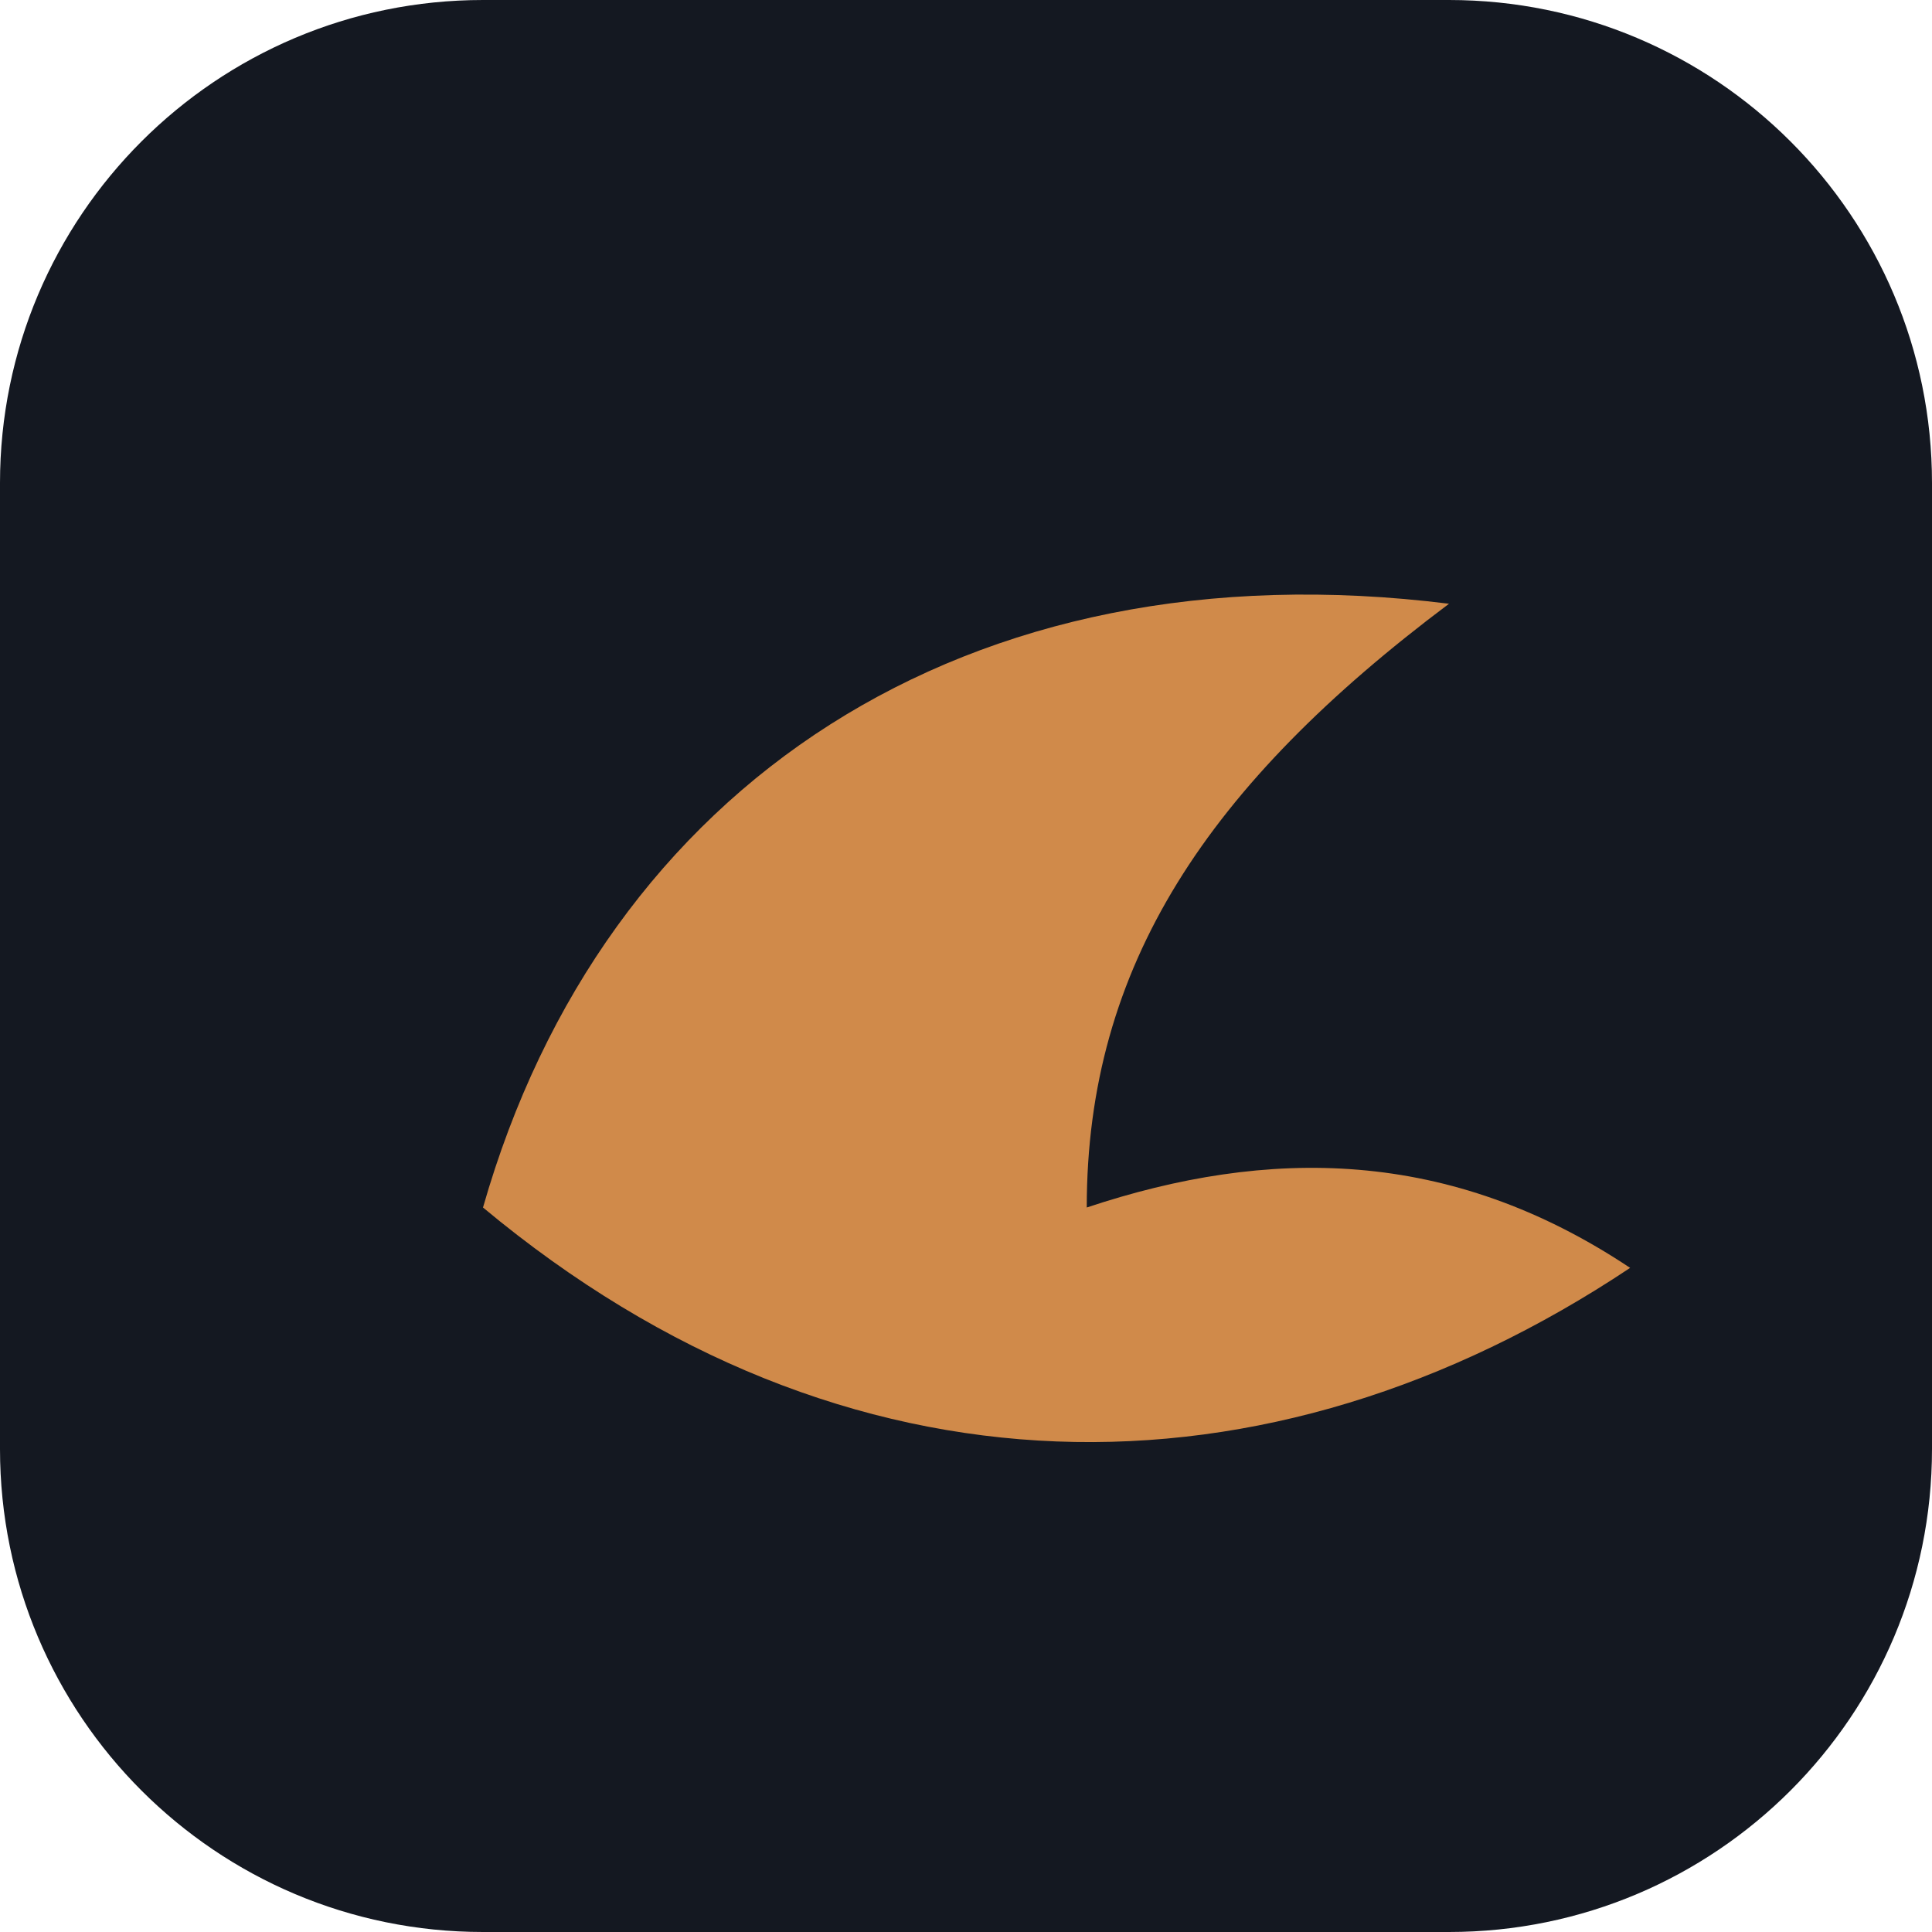
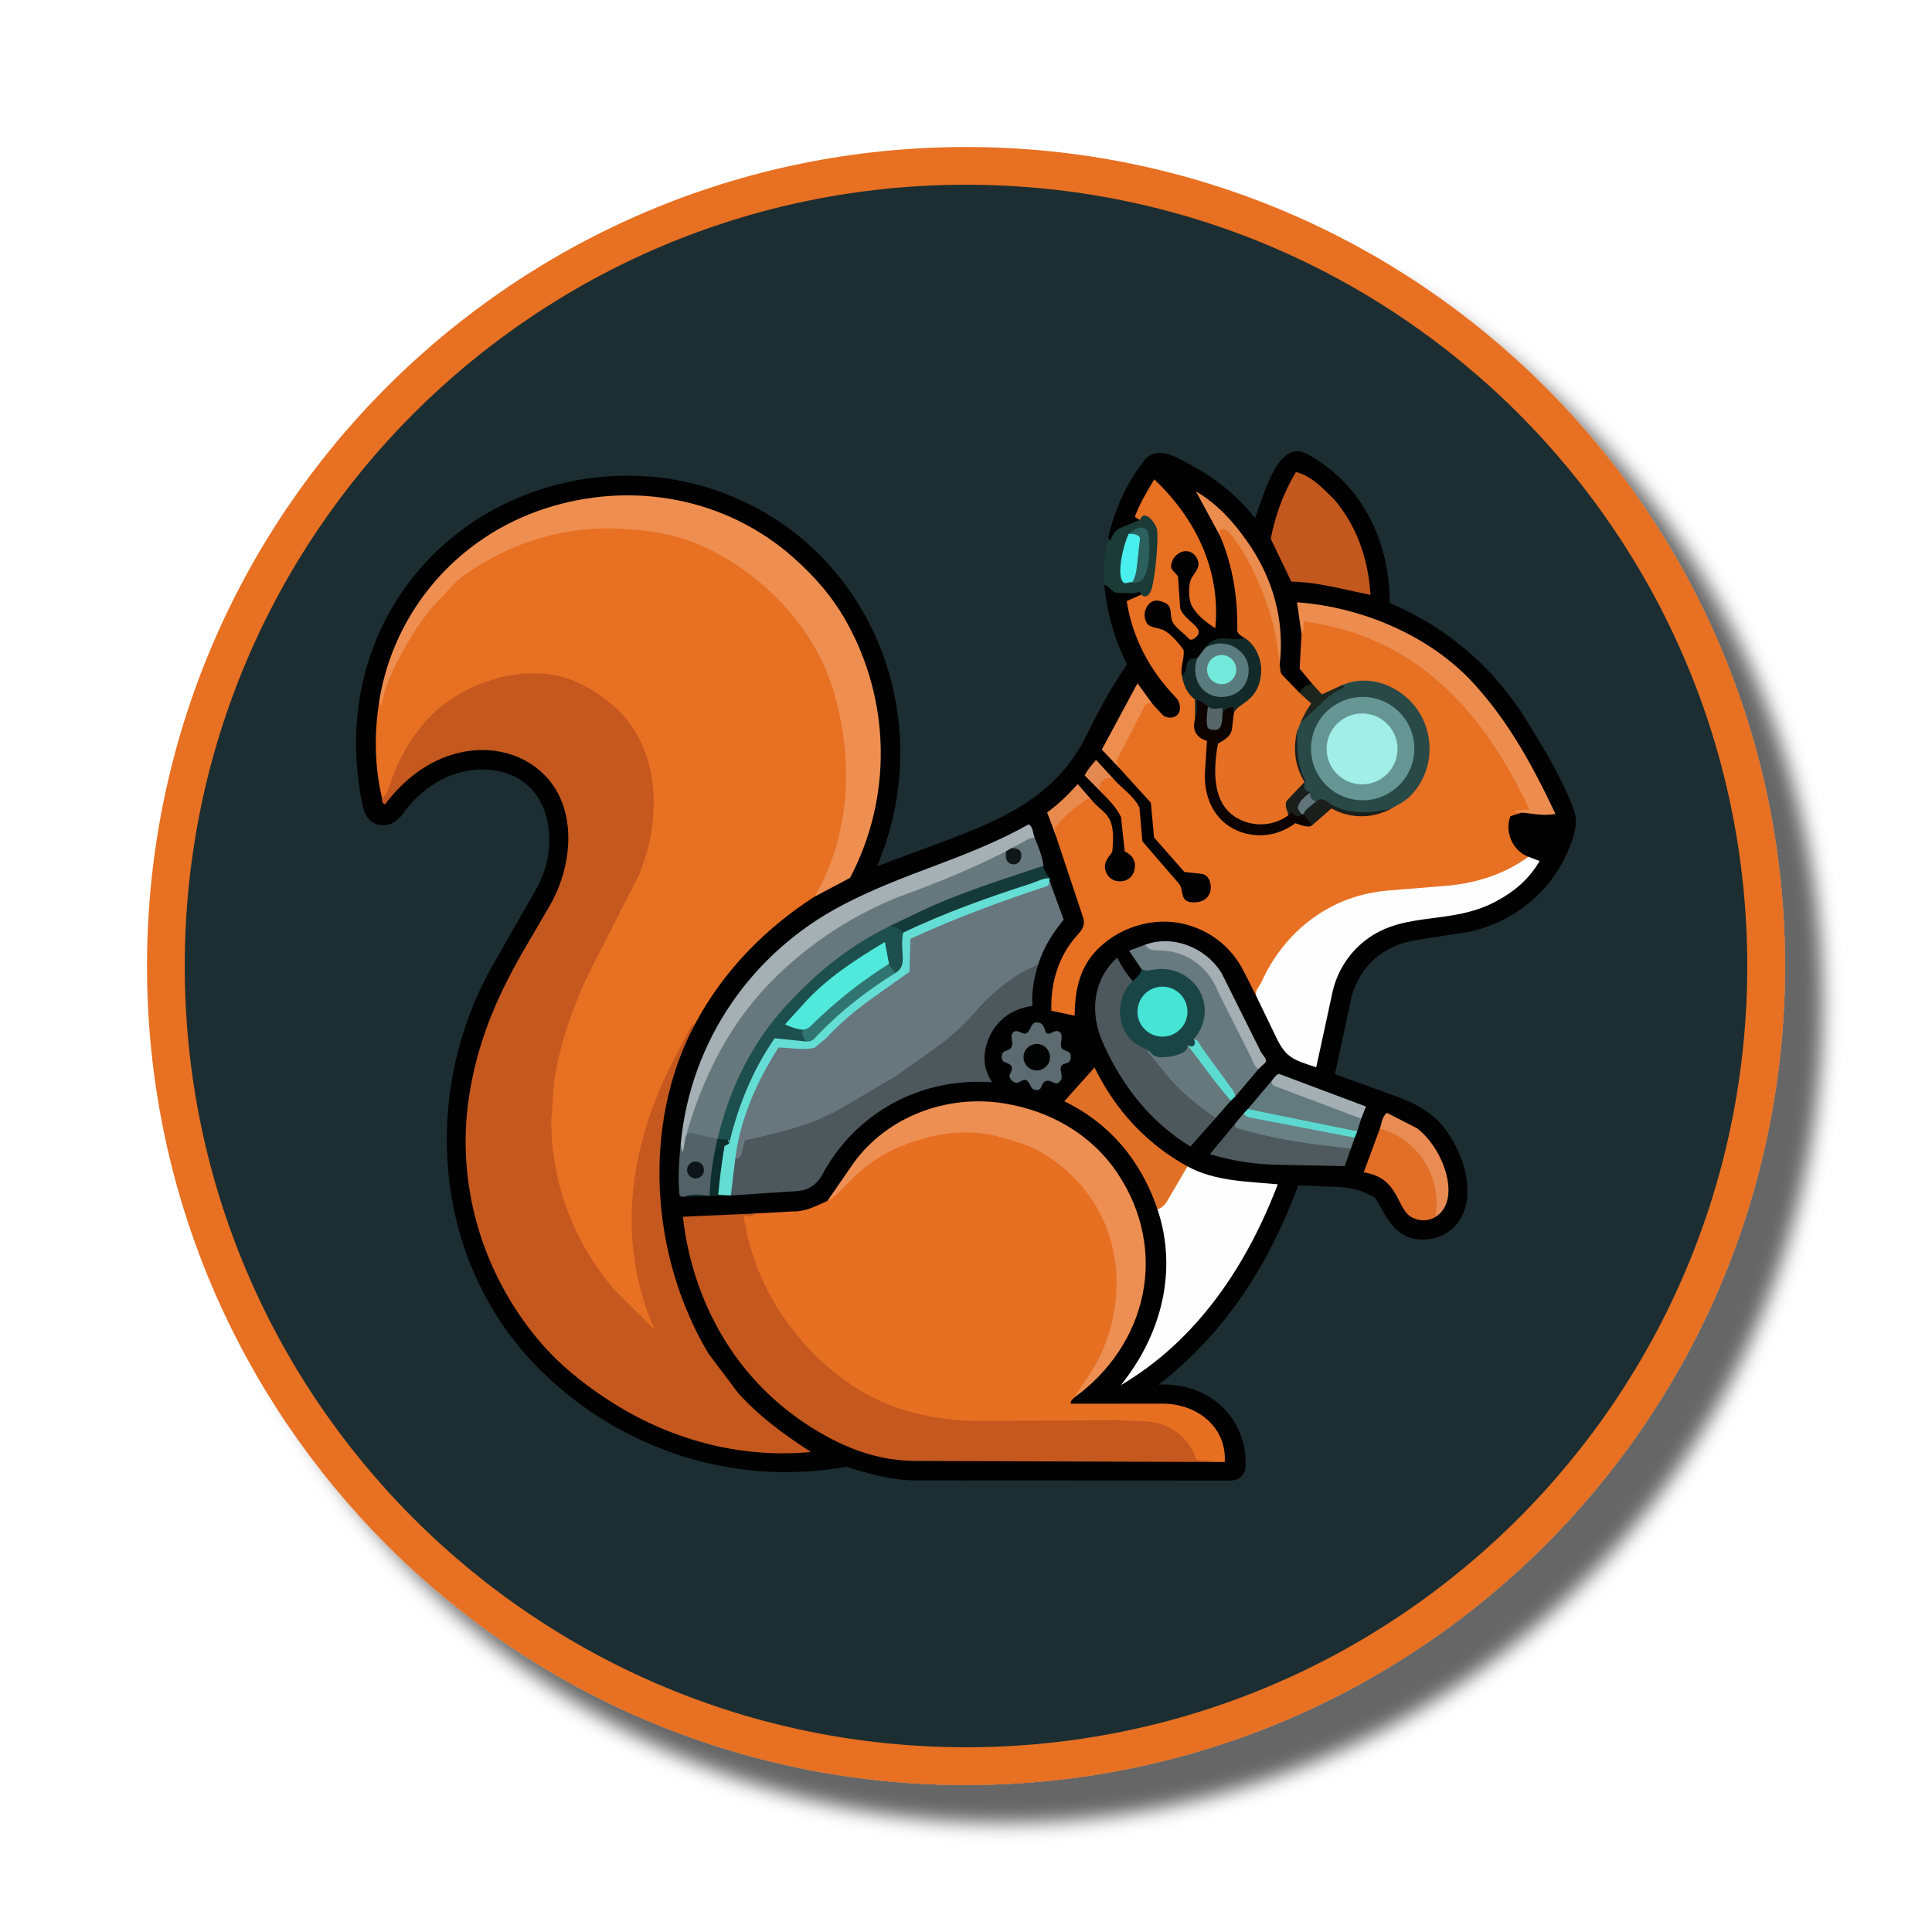
- <svg xmlns="http://www.w3.org/2000/svg" viewBox="0 0 32 32">
-   <rect width="32" height="32" rx="8" fill="#141821" />
-   <path d="M8 20c2-7 8-11 16-10-4 3-6 6-6 10 3-1 6-1 9 1-6 4-13 4-19-1z" fill="#d08a4a" />
+ <svg xmlns="http://www.w3.org/2000/svg" id="Layer_1" data-name="Layer 1" viewBox="0 0 1024 1024">
+   <defs>
+     <style>
+       .cls-1 {
+         fill: #1d4f4e;
+       }
+ 
+       .cls-2 {
+         fill: #637a7f;
+       }
+ 
+       .cls-3 {
+         filter: url(#drop-shadow-1);
+       }
+ 
+       .cls-4 {
+         fill: #ee8f51;
+       }
+ 
+       .cls-5 {
+         fill: #ea8c4d;
+       }
+ 
+       .cls-6 {
+         fill: #e98c53;
+       }
+ 
+       .cls-7 {
+         fill: #1b2d33;
+         stroke: #e77022;
+         stroke-miterlimit: 10;
+         stroke-width: 20px;
+       }
+ 
+       .cls-8 {
+         fill: #677a7f;
+       }
+ 
+       .cls-9 {
+         fill: #4d585c;
+       }
+ 
+       .cls-10 {
+         fill: #73e9db;
+       }
+ 
+       .cls-11 {
+         fill: #68777e;
+       }
+ 
+       .cls-12 {
+         fill: #0d0402;
+       }
+ 
+       .cls-13 {
+         fill: #0d1518;
+       }
+ 
+       .cls-14 {
+         fill: #2b605d;
+       }
+ 
+       .cls-15 {
+         fill: #e88a4d;
+       }
+ 
+       .cls-16 {
+         fill: #194546;
+       }
+ 
+       .cls-17 {
+         fill: #48efec;
+       }
+ 
+       .cls-18 {
+         fill: #e48a50;
+       }
+ 
+       .cls-19 {
+         fill: #142929;
+       }
+ 
+       .cls-20 {
+         fill: #45e4d5;
+       }
+ 
+       .cls-21 {
+         fill: #659694;
+       }
+ 
+       .cls-22 {
+         fill: #5cdbd1;
+       }
+ 
+       .cls-23 {
+         fill: #a1ede7;
+       }
+ 
+       .cls-24 {
+         fill: #020101;
+       }
+ 
+       .cls-25 {
+         fill: #566668;
+       }
+ 
+       .cls-26 {
+         fill: #c4581e;
+       }
+ 
+       .cls-27 {
+         fill: #0c2e2d;
+       }
+ 
+       .cls-28 {
+         fill: #ec8d4f;
+       }
+ 
+       .cls-29 {
+         fill: #e17027;
+       }
+ 
+       .cls-30 {
+         fill: #66787c;
+       }
+ 
+       .cls-31 {
+         fill: #5a7b7e;
+       }
+ 
+       .cls-32 {
+         fill: #e76f22;
+       }
+ 
+       .cls-33 {
+         fill: #67787d;
+       }
+ 
+       .cls-34 {
+         fill: #101718;
+       }
+ 
+       .cls-35 {
+         fill: #a4b0b4;
+       }
+ 
+       .cls-36 {
+         fill: #5bd9d0;
+       }
+ 
+       .cls-37 {
+         fill: #fefefe;
+       }
+ 
+       .cls-38 {
+         fill: #698185;
+       }
+ 
+       .cls-39 {
+         fill: #ed8d4e;
+       }
+ 
+       .cls-40 {
+         fill: #294947;
+       }
+ 
+       .cls-41 {
+         fill: #50e9db;
+       }
+ 
+       .cls-42 {
+         fill: #4e595d;
+       }
+ 
+       .cls-43 {
+         fill: #a3afb3;
+       }
+ 
+       .cls-44 {
+         fill: #e26f27;
+       }
+ 
+       .cls-45 {
+         fill: #153a3a;
+       }
+ 
+       .cls-46 {
+         fill: #020404;
+       }
+ 
+       .cls-47 {
+         fill: #ed8f52;
+       }
+ 
+       .cls-48 {
+         fill: #5c6b6f;
+       }
+ 
+       .cls-49 {
+         fill: #64ded5;
+       }
+ 
+       .cls-50 {
+         fill: #60747a;
+       }
+ 
+       .cls-51 {
+         fill: #307571;
+       }
+ 
+       .cls-52 {
+         fill: #c3581f;
+       }
+ 
+       .cls-53 {
+         fill: #536267;
+       }
+ 
+       .cls-54 {
+         fill: #1b3b37;
+       }
+ 
+       .cls-55 {
+         fill: #a5aeb2;
+       }
+ 
+       .cls-56 {
+         fill: #1b1f1b;
+       }
+ 
+       .cls-57 {
+         fill: #1d251e;
+       }
+ 
+       .cls-58 {
+         fill: #e77022;
+       }
+ 
+       .cls-59 {
+         fill: #e57024;
+       }
+     </style>
+     <filter id="drop-shadow-1" x="77.92" y="77.92" width="904.08" height="904.08" filterUnits="userSpaceOnUse">
+       <feOffset dx="20" dy="20" />
+       <feGaussianBlur result="blur" stdDeviation="5" />
+       <feFlood flood-color="#000" flood-opacity=".6" />
+       <feComposite in2="blur" operator="in" />
+       <feComposite in="SourceGraphic" />
+     </filter>
+   </defs>
+   <g class="cls-3">
+     <circle class="cls-7" cx="512" cy="512" r="424.08" />
+   </g>
+   <g>
+     <g>
+       <path class="cls-24" d="M585.35,309.95c1.14-2.29,3.33-1.62,6.58,2l9.15.24c3.13-1.23,6.37-.08,3.72,2.96.71,1.88-.99,3.6-5.1,5.15,1.29,16.97,14.69,36.77,26.09,48.9,3.12,4.45,2.43,11.51-3.22,13.05-5.34,1.46-13.22-4.03-11.72-9.15l-2.56.34-5.23-6.83-16.13,29.95c3.6,3.2,5.67,6.66,6.22,10.38.72-.52,1.9-1.2,2.35-.78,2.76,2.58,15.14,15.77,16.42,18.32l2.1,18.62,14.76,17.15c11.97-2.79,21.59,10.65,10.88,18.41-7.53,5.46-15.87.15-16.32-8.6l-19.88-23.29-1.68-18.14c-3.3-4.69-7.21-8.88-11.7-12.58l.42-2.83-2.71.39c-4.96-7.46-8.32-8.48-10.09-3.07l6.06,6.2-.53,2.68,2.91-.29c10.53,7.88,11.33,18.23,12.04,30.29,9.34,5.39,6.14,20.57-4.74,19.94-8.54-.49-11.69-7.32-8.75-14.84,6.13-8.6,3.22-21.08-5.86-26.85l.24-3.06c-2.8.36-5.33-1.42-7.62-5.34-4.37,4.12-8.95,8.14-13.74,12.07,2.16,4.2,2.23,7.42,2.02,11.92.84-.43,2.17-.62,2.39,0,5.31,15.09,10.53,30.49,14.59,45.95-1.87,5.29-4.99,10.25-9.34,14.88-3.7,4.47-10.12,25.64-7.85,29.76.19.34,7.32,1.88,7.57,1.59,1.92-51.05,62.85-67.49,92.23-25.15,3.62,5.22,6.35,11.52,6.52,17.62l2.47-.09c4.26,9.67,9.07,19.01,14.44,28.01,3.64,3.4,8.01,5.68,13.11,6.85l8.08-37.06c7.8-35.61,40.63-40.35,71.3-43.89,13.07-2.88,30.81-12.02,37.33-24.16-1.81-.72-2.86-1.18-2.51-3.51-10.69,3.08-18.76-21.25-7.43-24.56.7,1.43,1.98,1.82,3.84,1.16,4.15-1.44,8.88-1.82,14.17-1.12-23.28-57.08-66.51-103.38-130.56-107.66.77,4.65.68,9.33-.27,14.02l2.21,1.11c-.52,5.72-.69,11.4-.52,17.03,3.55,2.96,4.88,5.74,3.99,8.34-.1,2.59-4.31,5.32-6.77,4.78-2.18,2.45-9.81-6.16-11.07-8.31-1.4-2.39-2.52-5.06.56-6.46-1.43-27.25-7.16-52.5-26.01-73.22-13.51-15.84-14.93-15-4.25,2.51l-1.21,2.52c.8.4,1.56.84,2.21,1.41,6.9,6.06,9.3,38.17,9,48.27,1.53,1.22,2.08,2.61,1.64,4.18-1.35,3.16-4.65,3.74-9.9,1.75-4.07-.59-7.84.71-10.86,3.42,2.46,2.38-1.27,7.08-4.29,5.7-2.56,2.41-4.38,5.62-5.44,9.63l-2.76-.7-2.42-1.04,1.31-11.6c-2.82-4.07-6.27-7.26-10.35-9.57-26.72-7.03,4.44-35.54,8.28-7.86,5.69,9.63,17.52,12.57,2.49-.68-2.76-6.12-3.9-12.98-3.44-20.56-6.39-4.91-3.61-14.77,4.02-16.41,11.69-2.52,13.91,11.25,6.77,18.59-2.35,6.05,2.95,19.04,8.9,19.93,4.12.61-4.8-33.52-6.36-37.23-4.49-10.76-13.86-25.74-22.75-33.24-1.11-.93-9.3,13.92-8.64,17.38l.49,1.43c-3.2,2.13-6.86,3.96-10.99,5.48-4.1,6.12-6.21,6.94-6.33,2.47,3.48-14.79,9.75-28.85,19.06-40.75,4.46-5.7,11.04-4.69,16.65-1.99,16.24,7.82,30.52,17.5,42.19,32.4,6.1-17.14,13.16-42.37,28.27-33.63,29.03,16.23,43.02,46.18,43.11,78.65,31.46,13.29,56.3,35.28,73.61,63.93,9.16,15.17,18.05,29.45,24.14,46.2,1.63,4.47.77,9.93-.69,14.47-8.13,25.33-28.57,43.57-54.46,49.6l-28.36,4.38c-16.81,2.6-29.42,12.93-34.32,29.38l-8.97,41.76,33.01,11.92c10.13,3.66,19.96,9.24,25.98,17.91,7.36,10.6,11.86,22.2,11.15,34.76-.64,11.37-7.84,20.21-17.95,22.4-22.83,4.93-26.89-18.79-31.66-21.83-5.53-3.52-12.63-5.17-19.14-5.41l-20.8-.78c-15.57,41.7-37.95,77.42-73.99,105.61,26.53-1.53,46.93,17.58,46.09,43.13-.15,4.44-3.38,7.68-8.12,7.68l-166.18-.08c-13.4,0-25.13-3.47-37.46-7.23-58.85,10.48-118.23-8.54-160.98-50.14-58.28-56.71-65.44-147.32-25.97-216.37l22.23-38.89c6.88-12.04,9.28-25.66,5.83-38.97-3.38-13.09-13.05-22.32-26.54-24.56-19.76-3.27-37.88,6.61-49.43,22.75-3.29,4.59-8.13,7.23-13.39,5.79-4.94-1.36-7.07-5.4-8.2-10.88-8.15-39.48-1.46-80.33,21.91-113.62,41.77-59.49,124.35-77.64,188.04-42.77,66.44,36.38,92.93,118.79,62.88,189.36l39.41-14.72c30.84-11.52,57.04-24.75,71.85-55.08,6.31-12.93,12.82-25.05,21.18-37.13-6.6-13.59-10.7-27.42-11.99-42.28Z" />
+       <g>
+         <g>
+           <path class="cls-32" d="M569.15,740.91c-.57.84-1.94,1.46-1.53,3.1l48.47-.05c18.5-.02,34.18,12.51,33.05,30.95-5.77-.03-11.51-.4-17.23-1.09-3.92-9.86-10.84-15.68-21.19-17.82-30.52-1.12-61.13-1.33-91.84-.63-50.34,1.12-93.97-28.44-115.54-73.4-3.3-6.89-12.04-28.86-11.1-35.31.14-.95.55-1.85,1.08-2.71,2.47.31,4.8.05,7-.78l19.85-1.09c6.98.18,12.42-2.98,18.41-5.57,24.29-32.64,64.17-47.69,104.04-32.43,56.48,21.61,68.39,95.83,26.54,136.83Z" />
+           <path class="cls-26" d="M400.31,643.17c-1.05,1.36-2.96,1.8-6.18,1.22,5.16,34.87,24.66,66.02,53.48,87.1,21.61,15.8,46.61,21.78,73.39,21.63l71.02-.4,14.99.63c12.9.54,23.25,8.43,27.07,20.42l15.06,1.15-164.2-.6c-23.29-.08-44.14-9.73-62.77-23.1-34.71-24.91-55.56-64.06-60.22-106.32l38.36-1.72Z" />
+           <g>
+             <path class="cls-58" d="M431.68,475.27c-26.33,16.98-48.39,39.51-63.29,67.46-26.8,46.99-43.43,106.35-20.17,159.18.8,3.26-.71,3.64-3.65,3.74-1.69.06-21.9-21.79-23.66-24.19-38.37-52.36-39.24-107.15-11.85-164.35l27.26-53.79c13.8-38.22,11.5-79.25-29.38-98.7-41.69-19.83-88.91,14.37-100.04,55.65-1.44,2.84-2.94,3.64-4.51,2.39-3.96-16.84-4.07-34.62-1.32-51.39,1.67-.29.73,1.94.73,1.81-.22-18.95,22.42-51.34,36.03-63.89,42.35-39.05,112.58-41.82,158.89-8.11,44.87,32.67,63.3,88.73,50.16,142.5-2.71,11.09-6.37,24.27-15.18,31.68Z" />
+             <path class="cls-26" d="M368.39,542.73c-28.3,53.06-23.84,122.85,7.13,174.72l15.61,20.75c11.14,12.4,24.02,21.91,38.73,31.39-38.38,3.59-75.9-6.86-107.89-27.84-13.82-9.06-25.93-18.83-36.62-31.58-30.07-35.86-43.89-83.04-36.68-129.44,3.04-19.55,8.96-37.64,17.31-55.2,7.65-16.1,16.74-30.38,25.54-45.75,11.86-20.72,14.33-49.21-1-66.93-11.83-13.68-30.54-18.07-47.96-13.69-15.88,3.99-28.82,14.26-38.49,27.2-2.04-.72-1.49-2.8-1.7-3.7,1.6-.74,2.69-2.01,3.33-4.05,6.03-19.38,17.13-37.67,34.69-48.87,14.23-9.08,31.47-14.14,48.35-12.6,14.07,1.28,26.49,8.31,36.85,17.39,24.37,21.38,25.71,59.75,12.79,89.74l-23.63,46.39c-10.04,19.71-17.45,40.02-20.98,61.88l-1.6,21.14c-.06,33.32,11.97,64.68,33.45,89.93l21.47,21.35c-20.99-46.97-13.25-97.99,9.42-142.03l9.32-18.11c.62-1.2,1.34-1.94,2.57-2.1Z" />
+             <path class="cls-4" d="M431.68,475.27c19.38-32.74,20.98-73.84,9.72-110.25-10.42-33.7-38.52-62.3-70.81-76.33-13.2-5.74-26.99-7.6-41.65-8.44-29.53-1.71-59.05,7.42-82.81,24.58-5.49,3.97-8.89,8.54-13.31,13.04-8.96,9.13-15.23,19.67-21.24,30.94-4.33,8.13-8.13,16.29-9.29,25.12-1.44-.96-.88-2.21-1.25-2.65,7.83-47.66,41.48-86.63,87.79-101.73,45.81-14.94,96.1-5.91,132.17,26.41,10.88,9.75,20.01,20.13,27.23,32.87,23.89,42.14,24.87,93.62,2.31,136.46l-18.87,9.99Z" />
+           </g>
+           <path class="cls-47" d="M569.15,740.91l7.57-11.2c15.85-23.45,19.97-55.52,8.71-81.62-7.14-16.57-19.89-29.86-35.19-38.3-5.63-3.11-11.06-4.35-16.77-6.19-15.7-5.08-31.4-4.09-46.98.73-32.07,9.94-38.83,28.23-47.93,32.18l13.77-19.97c17.84-24.72,49.34-36.54,79.57-31.76,24.79,3.92,46.68,16.54,60.38,37.03,27.36,40.92,15.84,91.05-23.14,119.1Z" />
+           <path class="cls-33" d="M548.33,443.95c2.07,4.85,4.05,9.7,4.7,14.94-3.63,2.8-5.45,4.2-5.45,4.2-24.26,7.7-48.75,16.53-70.97,27.84l-4.44-.37-3.64,4.36c-41,22.19-73.61,58.98-84.87,104.69l-3.35,4.07-1.71,1.94c-5.01-1.4-10.1-2.31-15.25-2.73-.42-1.01-.71-1.99-.54-2.89,5.39-28.69,23.3-59.35,43.33-80.29,27.38-28.64,60.94-44.86,98.24-57.68,9.44-5.02,19.09-8.65,28.93-10.88l2.08,1.33c-.33,7.51,7.51.37,1.61-.65l-1.38-2.12c-2.2-2.59,9.59-7.86,10.27-7.69,1.1.27,1.89.95,2.44,1.92Z" />
+           <path class="cls-35" d="M548.33,443.95c-2.79-.02-4.86,1.75-7.41,3.06l-5.3,2.71c1.51,2.8.02,3.51-2.3,1.43-17.2,8.77-35,16.14-53.57,22.94-32.21,11.78-64.45,34.96-84.95,62.45-14.99,20.1-24.9,42.81-31.43,66.34,5.38,4.21-3.35,15.1-2.52,2.86,5.28-53.97,37.44-100.85,85.88-126.14,33.84-17.67,65.75-24.29,98.53-42.71,2.39,1.56,2.13,4.79,3.1,7.05Z" />
+           <g>
+             <path class="cls-53" d="M380.3,603.67c1.27,5.06,1,10.62-.81,16.69l-1.12,11.81-2.22,1.7c-4.63-.47-9.21-.33-13.75.43-.59.02-2.18-.03-2.27-1.02-.93-9.61-.16-18.81.7-27.54.28,1.56,0,3.34,1.13,4.96l1.39-7.82c.35-.38,1.49-2.66,2.41-2.45l14.54,3.24Z" />
+             <path class="cls-27" d="M386.47,606.14l-3.93,26.97,4.82.52-24.96.68c4.02-1.79,8.61-1.16,13.68-.48.43-11.01,1.95-20.59,4.22-30.14,1.59-3.92,7.86-2.64,6.17,2.47Z" />
+             <circle class="cls-13" cx="368.64" cy="620.12" r="4.48" />
+           </g>
+         </g>
+         <g>
+           <path class="cls-11" d="M550.28,511.14c-3.26,3.87-7.48,7.03-12.67,9.49-9.49,7.07-18.06,15.18-25.71,24.34-33.57,27.9-71,53.32-115.28,61.37-1.22,8.17-3.52,10.71-6.91,7.6-.58-.76-1.06-1.54-1.2-2.38-2.34-13.73,14.85-46.12,22.97-58.08,6.54.16,13.02.14,19.46-.06,15.41-14.6,31.7-27.81,48.87-39.63.21-5.87.62-11.71,1.23-17.52,24.5-11.45,49.56-21.31,75.18-29.57l7.54,20.76c-6.2,7.53-10.84,15.15-13.48,23.67Z" />
+           <path class="cls-9" d="M387.36,633.63c-.85-.22-2.07-.57-2.13-1.24-.15-1.56,1.59-15.69,2.13-17.14l2.36-1.31c1.22.26,2.79-.37,3.25-2.24l1.81-7.32c17.95-3.91,35.86-8.01,51.7-17.34l28.51-16.8,20.49-14.58c7.89-5.62,14.57-11.46,20.9-18.79,9.54-11.04,20.85-20.31,33.9-25.74-2.19,7.07-3.62,14.15-3.05,22.03-12.37,1.61-21.13,9.31-24.35,20.55-1.94,6.75-1.45,13.36,3.01,19.91-38.2-2.72-72.32,16.12-90.13,49.03-2.88,5.32-7.43,8.26-13.26,8.64l-35.13,2.33Z" />
+           <path class="cls-37" d="M613.52,641.04c-.14-1.83.83-3.57,2.93-5.23l10.2-17.38,2.76-.22c14.42,7.88,31.35,7.98,47.82,9.49-16.15,42.55-42.57,82.64-83.16,106.45,21.67-26.83,30.22-60.93,19.45-93.11Z" />
+           <path class="cls-49" d="M556.42,465.52c-.09.32-.26.85-.2,1.19.14.89-.14,2.57-1.64,3.07-24.53,8.13-48.25,16.81-72.06,27.84l-.48,17.48-18.52,13.11c-9.42,6.67-17.75,13.51-25.61,22.02l-6.13,5.05c-6.22,1.55-12.64-.02-19.17-.06-11.71,18.3-20.28,37.96-22.89,58.74l-2.35,19.69-6.68-.44c.76-8.59,1.87-17.19,3.32-25.78l2.47-1.26c-.38-.9-.71-1.8-.89-2.74-1.67-8.66,15.42-44.55,21.79-52.41,3.59-4.43,15.97-3.04,19.69.99,11.53-12.87,26.51-25.6,41.81-35.34.76-.48,1.72-.67,2.73-.85s2.08-.2,3.14-.18c.06-2.05.55-4.3,1.48-6.73l-.02-13.42,2.49-1.18c.95-1.09,1.92-2.15,3.01-3.08,1.08-.93,2.14-1.83,3.35-2.35,22.22-9.7,45.75-18.02,68.13-25.33l3.24,1.99Z" />
+           <path class="cls-45" d="M553.03,458.89c.3,2.38,1.89,4.84,3.4,6.63-3.45-.26-6.46,1.64-10.15,2.83-23.31,7.51-45.82,15.6-67.58,25.94-2.55,1.63-6.31-.64-6.53-3.73l13.86-6.67c21.68-10.44,44.41-17.44,67-24.99Z" />
+           <path class="cls-1" d="M478.69,494.28c-2.02,10.39,2.78,17.17-3.95,21.33-3.32,1.92-6.51-2.14-3.56-4.76-2.37,0-3.61-2.49-3.71-7.5-17.91,9.49-35.17,22.92-47.13,38.92,2.97.33,4.72,1.48,5.25,3.46,2.24,1.07,3.57,4.35,1.48,6.25l-16.5-1.68c-11.67,16.9-19.46,36.12-24.09,55.83-.17-.36-.14-1.69-.51-2.05l-5.66-.41c5.89-24.87,16.72-48.37,33.99-68.01,16.6-18.87,35.77-34.47,57.87-45.11,2.51,1.04,4.94,1.7,6.53,3.73Z" />
+           <path class="cls-34" d="M533.31,451.15l2.3-1.43c1.7-.33,4.09-.11,5.07,1.3,1.3,1.87.58,4.67-.66,5.96-1.49,1.54-3.88,1.49-5.46.2s-1.7-3.95-1.25-6.02Z" />
+           <path class="cls-51" d="M474.74,515.61c-14.75,9.12-28.64,19.81-40.97,32.61-2.33,2.42-3.28,4.11-6.7,3.76-1.08-2.08-2.61-4.08-1.48-6.25-.36-1.56.3-2.58,2.01-3.08,11.5-11.12,23.79-21.85,37.36-30.49.83-.53,1.84-.77,2.9-.99s2.2-.3,3.33-.32c.33,1.78,2.2,3.5,3.56,4.76Z" />
+           <g>
+             <path class="cls-52" d="M726.37,315.28c-14.57-2.89-27.57-6.7-41.96-7.03l-10.9-22.72c2.45-12.52,6.68-24.07,13.35-35.38,8.48,2.21,14.01,8.48,20.4,14.67,11.44,13.49,17.93,30.64,19.1,50.46Z" />
+             <path class="cls-9" d="M600.35,520l.45,2.74c-8.92,10.51-5.53,26.91,7.93,31.44l.38,2.61,3.78,2.69c6.21,8.26,13.28,15.79,21.2,22.6,4.93,2.8,8.35,6.28,10.26,10.46l-13.38,15.14c-21.48-13.08-36.43-32.59-46.45-55.05-6.85-15.35-5.59-33.22,7.66-45.04,2.62,5.47,5.3,8.82,8.18,12.42Z" />
+             <path class="cls-8" d="M606.97,500.72c18.18.76,28.66,3.8,38.78,19.78,7.13,14.54,14.34,29.05,21.62,43.52l-.42,2.66-12.29,14.58-2.33-.99c-6.53-9.01-13.02-18.04-19.45-27.09l-.13-2.44-.63-2.82c12.6-19.28-5.62-36.42-25.87-31.45l-1.2-2.79-6.61-9.78,8.53-3.18Z" />
+             <path class="cls-29" d="M629.4,618.2l-10.44,17.84c-1.31,2.32-3.04,4.16-5.44,5-8.44-25.2-24.88-45.42-49.42-57.34l16.01-17.9c11.04,22.51,27.55,40.51,49.3,52.41Z" />
+             <path class="cls-44" d="M760.71,645.06c-3.79,2.28-8.12,2.26-12.11.31-8.68-4.25-6.57-21.15-25.79-23.99l8.53-23.11c5.52-3.41,15.11,4.3,19.43,8.56,8.86,8.73,17.48,26.8,9.95,38.23Z" />
+             <path class="cls-42" d="M716.02,608.72l-3.29,9.35-35.46-.71c-12.12-.24-23.57-1.95-36.01-5.59l13.34-16.16c19.32,4.8,38.88,8.57,58.68,11.3l2.74,1.8Z" />
+             <path class="cls-30" d="M652.31,583.42l-7.96,9.11c-9.62-6.62-18.47-13.64-25.95-22.78l-9.17-11.22c-1.11-.08-.96-1.39-.12-1.75,6.79,2.75,14.14.95,20.3-2.93.76-.45,2-1.03,2.4-.57,2.86,3.27,21.13,26.85,21.22,28.64.03.49-.3,1-.72,1.51Z" />
+             <path class="cls-5" d="M678.22,352.43c-6.66-14.53-3.97-32.04-21.21-57.89-2.81-4.21-4.3-8.85-8.53-12.34l-1.73,2.04-12.88-23.78c11.4,6.69,19.39,15.64,26.74,25.91,13.96,19.5,20.52,42.44,17.62,66.05Z" />
+             <path class="cls-2" d="M721.46,592.91l-2.09,6.74c-.32.61-.87,1.61-1.37,1.52-7.14-1.19-54.58-9.31-56.16-11.72-.3-.45-.4-1.02-.45-1.63l12.5-14.81c15.75,5.38,31.45,11.15,47.1,17.3l.46,2.6Z" />
+             <path class="cls-55" d="M666.94,566.68c-2.11-1.39-2.71-3.99-3.91-6.38l-17.41-34.63c-5.39-13.88-17.78-22.36-32.83-21.92-2.45.07-4.99-1.19-5.82-3.02,14.5-5.4,31.94,1.22,40.51,15.05l20.74,41.6c.94,1.89,3.98,4.34,2.27,5.96l-3.55,3.35Z" />
+             <path class="cls-6" d="M760.71,645.06c4.01-20.35-8.96-41.6-29.37-46.79.97-2.64.85-5.84,3.69-8.46l16.11,8.23c14.7,11.51,23.53,38.64,9.58,47.02Z" />
+             <path class="cls-39" d="M610.86,373.11c-1.38,1.19-2.42,2.74-3.39,4.61l-12.36,23.8c-1,1.92-1.9,3.45-1.95,5.43l-9.18-9.65,18.92-35.13,7.96,10.95Z" />
+             <path class="cls-38" d="M718.03,602.98l-2.01,5.73c-20.3-2.05-40.36-4.76-60.21-10.73-1.21-.36-1.49-1.25-1.21-2.37l4.69-5.63c1.2-.53,2.5-.42,3.91.34l53.85,10.66.98,2Z" />
+             <path class="cls-43" d="M721.46,592.91l-43.97-16.58c-1.83-.66-3.6-.97-3.59-3.32,1.13-1.34,2.47-3.56,4.02-3.82l46.09,17.3-2.55,6.41Z" />
+             <path class="cls-36" d="M719.37,599.65c-.32,1.04-1.08,2.59-1.34,3.33l-55.3-10.62c-1.68-.32-2.93-.91-3.44-2.38l2.1-2.16,57.98,11.82Z" />
+             <path class="cls-15" d="M579.09,424.64c-2.35.13-3.44,1.82-5.2,3.3l-12.92,10.92c-1.13.95-.83,3.52-1.22,4.42l-4.74-12.68c6.06-4.41,10.94-9.18,16.23-15.05l7.85,9.08Z" />
+             <path class="cls-22" d="M654.66,581.26l-2.35,2.16-8.14-9.95-14.77-19.62c1.02-.64,2.47-2.11,3.34-3.11,2.56.56,3.1,2.95,4.45,4.8l15.28,20.94c1.18,1.62,2.16,2.96,2.18,4.78Z" />
+             <path class="cls-18" d="M590.51,413.23c-3.58.42-5.4,3.33-7.26,6.21l-8.35-8.44c1.49-3.04,3.63-5.45,6.02-8.25l9.6,10.48Z" />
+             <g>
+               <path class="cls-16" d="M632.74,550.74c1.65,3.04-.48,5.1-3.34,3.11.68,4.14-6.45,5.79-9.99,6.26-4.16.55-8.07.68-10.31-3.33-3.52-1.43-8.01-3.6-10.64-6.74-7.26-8.7-6.19-22.78,1.89-30.04,2.38-2.14,4.16-3.52,4.7-6.32,2.61,1.41,5.17.3,7.92.01,9.81-1.04,18.76,4,23.06,11.98,4.36,8.09,2.95,17.95-3.29,25.07Z" />
+               <circle class="cls-20" cx="616.12" cy="536.2" r="13.25" />
+             </g>
+           </g>
+           <g>
+             <path class="cls-48" d="M551.76,576.35c-.65,1.78-2.7,1.57-3.94,1.06-2.08-.85-1.9-5.07-4.96-5.06-.82,0-1.9.89-3.38,1.49-1.81.74-5.17-2.34-4.28-4.28.8-1.73,1.51-3.05.95-4.24-.67-1.41-2.18-1.79-3.86-2.47-1.87-.75-1.78-4.73,0-5.53,1.4-.63,2.82-.92,3.44-1.75,2.01-2.71-.66-6.01.93-7.98,2.33-2.9,5.08.98,7.05.2,2.92-1.16,2.35-6.14,5.97-5.89,4.5.31,3.66,4.9,5.26,5.82,1.76,1.02,4.03-2.39,6.54-.83,3.35,2.09-1.81,8.46,3.03,9.87,2.28.66,2.97,1.56,2.99,3.42s-.61,3.05-2.9,3.56c-4.58,1.02-1.01,5.97-2.09,8.35-.44.97-1.93,2.79-3.61,1.94-1.53-.78-2.82-1.44-4.43-1.09-.98.21-1.97,1.37-2.7,3.41Z" />
+             <circle class="cls-46" cx="549.5" cy="560.34" r="7.01" />
+           </g>
+           <path class="cls-41" d="M471.18,510.85c-15.07,9.44-28.84,20.42-41.7,33.16-1.03,1.02-2.86,1.75-3.89,1.72-3.21-.08-6.11-1.32-9.55-2.75l10.23-11.29c12.07-13.32,26.92-22.93,42.74-32.43l2.17,11.59Z" />
+         </g>
+       </g>
+     </g>
+     <g>
+       <path class="cls-58" d="M626.34,357.91c2.22.77,3.8,3.09,4.72,6.95l4.14,4.82-1.41,1.42-.33,9.75,1.88,1.73c-.77,4.07,1.21,7.06,5.93,8.95.46,6.49.33,13.04-.41,19.66,1.02,23.83,17.37,34.28,39.66,26.22,5.08-4.19,9.75-3.08,14.95,0-2.74-2.11,8.04-10.38,8.77-10.34,10.63,5.45,22.21,5.92,33.24,1.43l.27-2.73c34.71-18.2,13.75-71.75-24.08-61.14l-2.76-1.3c-.83,1.12-9.35,6.57-10.28,6.65-1.82.15-7.56-5.36-5.12-7.54l-6.67-8.03,1-18.45.47-8.09c40.77,2.44,75.27,27.09,98.78,59.46,5.67,7.8,23.16,34.2,23.05,42.01,0,.32-.47.63-1.08.9-4.53-.44-6.05-.28-4.56.49l-6,1.89c-3.16,8.8,1.5,18.42,9.59,21.5-.14.8-.33,1.59-.65,2.31-3.08,6.94-31.03,14.54-39.5,15.01l-40.66,3.64c-30.09,6.21-49.18,23.72-61.36,51.47l-2.06,1.42-6.48-12.88c-6.15-12.22-16.62-21.19-30.47-25.02-17.26-4.77-37.14,1.48-49.01,15.03-8.07,9.21-10.23,20.96-10.31,33.23l-12.36-2.6c-.45-14.59,3.69-28.83,13.41-39.68,2.6-2.9,4.87-5.43,3.37-9.93l-14.26-42.82-.61-4.58c4.99-6.05,10.9-11.26,17.73-15.62l2.22,1.55c6.26,7.24,12.61,6.58,10.43,26.89-2.37,3.22-4.77,6.01-3.58,9.9s4.34,5.9,8.14,5.69c4.08-.23,6.68-2.89,7.34-6.7.68-3.91-1.09-7.23-5.3-9.17l-1.97-18.21c-2.46-5.29-7.09-9.75-10.89-13.59-2.62-3.78,3.73-9.78,7.26-6.21,4.18,4.56,10.28,8.59,13.41,14.74l1.55,17.92,19.39,22.44c2.77,3.21.21,9.45,6.82,9.88,3.72.24,8.4-.66,9.79-5.81.84-3.13-.25-8.79-4.75-9.28l-8.98-.97-16.08-18.31-1.69-18.39-16.81-18.5-1.48-3.56,13.79-26.73c1.39-3.66,3.18-4.85,5.39-3.55l5.03,5.46c2.3,2.5,6.43,2.17,8.19.27,2.1-2.27,1.59-6.64-.69-9-13.79-14.25-23.12-31.41-26.23-51.26l7.65-3.42c1.86-.83,3.66-2.58,3.96-5.17l2.87-24.57c.53-4.53-3.25-11.52-7.47-9.81-.89-.57-1.72-.88-2.67-1.72,2.49-6.9,6.03-12.72,10.27-19.85,21.97,20.83,35.34,48.14,32.36,78.93-5.66-3.74-9.79-7.04-12.51-12.02-1.84-3.38-1.96-11.82.15-14.96,2.46-3.66,4.7-6.18,2.65-10.1-1.83-3.5-5.7-4.96-9.45-2.74-2.83,1.67-3.82,3.88-4.23,6.43-.5,3.13,3.51,4.2,3.68,6.68l1.1,16.27c2.59,6.96,13.91,10.32,8.26,15.22-.67.58-2.45,2.15-3.71.69-2.7-3.12-7.73-5.94-9.06-9.97-.82-3.47.16-7.18-3.38-8.9-2.31-1.12-5.67-2.18-8.1,0-3.03,2.71-3.58,6.76-2.06,10.01s5.02,2.73,8.6,4.13c4,1.57,8.82,7.25,11.27,10.84.49,4.52-1.83,9.19-.98,13.35Z" />
+       <path class="cls-37" d="M810.08,454.1l5.95,2.27c-5.76,9.83-13.66,16.39-23.44,21.55-23.32,12.3-46.8,5.09-66.96,19.06-10,6.93-16.9,17.43-19.45,29.19l-8.55,39.5c-11.65-3.78-15.91-4.84-21.05-15.5l-10.72-22.21c-.89-3.04,1.6-4.95,2.78-7.54,12.47-27.47,36.96-45.99,67.13-48.43l30.17-2.45c16.29-1.32,31.29-6.08,44.15-15.44Z" />
+       <path class="cls-59" d="M678.22,352.43c.59,1.28-.19,3.65,1.52,5.43l9,9.34c2.45-2.93,6.7,2.98,8.13,5.6l-7.45,10.1c3.28,1,1.16,5.23-1.9,4.55-.77,10.43,1.25,19.47,4.89,29.26l-8.55,9.02c.91,3.13.6,5.22-.92,6.27,1.13,4.89-8.49,6.8-12.57,7.08-26.45,1.86-32.46-25.23-26.69-45.94,3.54-1.9,5.91-4.33,7.1-7.3-.32-3.91.69-6.25,3.02-7.02.54-1.68.48-3.17-.16-4.47,13.27-7.22,17.51-23.11,5.77-33.68l.19-2.57c-1.17-.67-3.85-2.17-3.82-3.93.31-17.53-2.41-34.31-9.03-49.93-.78-1.84-.52-3.84,1.7-3.84,3.8,0,12.22,15.09,14.03,18.6,8.97,17.41,14.17,34.04,15.74,53.42Z" />
+       <path class="cls-28" d="M806.5,430.7c-1.12-.07-2.56.38-3.64-1.07l7.84-.51c-24.83-52.94-60.32-91.73-119.54-99.79-.05,3.17.03,4.95-1.32,6.61l-2.41-16.71c34.55,2.51,70.31,17.66,93.43,42.78,18.73,20.35,31.76,44.31,43.58,69.43-7.43,1.21-12.31-.39-17.95-.74Z" />
+       <path class="cls-19" d="M659.6,338.11c5.45,3.15,9,10.77,8.86,17.14-.38,17.53-14,17.3-14.66,23.59-1.72-1.04-3.69-1.11-5.91-.21-5.14-.04-7.7-1.4-7.68-4.09-3.02-.6-4.35.94-3.98,4.61l-2.77,1.7-.13-10.16c-4.58-3.31-6.03-8.05-6.99-12.78,3.31-1.47,1.55-6.71,4.48-8.51,1.04-.64,2.32-.67,3.72-.43,1.54,1.37,1.94,3.52,1.21,6.45,8.97,31.42,43.04-7.68,9.57-11.99-2.74,1.17-4.9,1.12-6.49-.16,6.5-8.62,13.23-2.84,20.76-5.17Z" />
+       <path class="cls-57" d="M695.51,362.42l5.12,5.63,10.27-4.74c3.33-.82,4.17.77,1.86,3.29-7.56,4.6-14.46,10.24-20.68,16.91l-2.67-.62c1.41-3.37,3.03-6.46,5.56-10.02l-6.24-5.68c1.31-2.81,3.68-4.22,6.77-4.78Z" />
+       <g>
+         <path class="cls-54" d="M604.81,315.15c.14-1.12-1.03-1.49-1.59-1.26-.38.15-1.6.57-2.11.56l-9.17-.25c-2.44-.07-4.21-3.93-6.59-4.25-.75-8.63,0-16.53,1.98-24.97,2.17,4.53.4-2.71,6.94-5.36l9.9-4.02c2.02-5.62,7.15-.02,8.81,4.05,1.61,3.93-1.06,30.55-3.19,34.06-1.37,2.27-2.73,3.35-4.98,1.43Z" />
+         <path class="cls-17" d="M600.05,308.61c-1.11-.31-3.51.92-4.37.3-3.86-2.78-1.23-17.31,2.46-25.89,4.28-1.89,6.56-2.62,8.26,2.52.48,1.46-1.08,23.9-6.35,23.08Z" />
+         <path class="cls-14" d="M600.05,308.61c1.91-2.99,2.25-5.94,2.64-9.49l1.49-13.4c.28-2.48-4.48-3.08-6.04-2.69,4.12-3.4,7.4-4.76,10.11-1.65.91,1.04,3.54,30.55-8.2,27.24Z" />
+       </g>
+       <path class="cls-12" d="M640.21,374.54l2.11,1.54c-1.41,6.37-.61,9.15,2.4,8.35.29-3.05,1.35-4.98,3.18-5.81.73-2.48,2.39-3.76,5.95-3.87l-.04,4.08-.73,6.91c-.53,5-4.61,6.57-7.56,8.47-3.01,16.98-2.45,34.59,13.35,40.92,8.58,3.44,18.11,1.61,24.07-3.13-.77-3.82,1.47-4,6.72-.56.26-2.21,1.2-2.04,1.48.24,3.35-.27,6.43,2.34,4.33,5.71-2,1.74-6.11-.25-8.96-1.06-9.86,7.42-22.47,8.46-33.02,2.81-10.58-5.67-15.62-17.58-14.81-30.2l1.04-16.25c-6.11-1.75-7.96-6.33-6.25-11.85.89-2.88,1.13-5.52.76-9.96,2.42.53,4.38,2.23,5.98,3.65Z" />
+       <path class="cls-56" d="M694.64,419.93c.24,2.16-1.03,4.36-3.79,6.6-.39,1.65-.79,3.28-1.19,4.91-.25.71-1.01,1.3-1.6,1.27-1.57-.1-3.06-2.34-3.92-1.67l-1.21.96c-.53-2.05-2.57-5.85-.63-7.9l9.13-9.67c-5.28-8.42-6.13-17.95-3.92-26.99.64.03,1.33,1.05,1.22,2.19-1.13,11.54,2.68,20.16,5.91,30.29Z" />
+       <path class="cls-25" d="M647.89,378.62c-.15,2.22.13,5.19-1.63,7.4-1.2,1.51-5.9.94-6.26-.69-.89-3.95-.12-7.38.21-10.79,1.67,1.49,5,1.24,7.51.66.31,1.41.24,2.38.17,3.43Z" />
+       <g>
+         <path class="cls-31" d="M634.55,348.97l4.29-5.7c6.65-3.93,15.64-2.64,20.63,4.38,3.99,5.61,2.76,14.19-2.63,18.58-4.92,4.01-13.22,4.56-18.57-.09-4.51-3.92-6.03-11.07-3.72-17.18Z" />
+         <circle class="cls-10" cx="647.5" cy="354.9" r="7.72" />
+       </g>
+       <path class="cls-50" d="M699.89,423.44c-1.13,3.96-4.8,8.89-8.75,8.25l-1.48-.24c-.51-.83-2.12-2.7-1.68-4.09,1.06-3.3,4.08-5.46,6.67-7.43,1.36.93,3.67,3.08,5.25,3.51Z" />
+       <g>
+         <path class="cls-40" d="M737.48,428.49c-10.23,4.09-21.48,4.3-31.44-.71-2.43.96-5.78-1.64-6.15-4.33-1.69,3.34-6.77-.33-5.25-3.51-3.59-.75-3.95-2.99-2.78-6.12-4.45-8.43-4.45-17.26-4.35-26.36l1.9-4.55,8.39-7.75c4.05-3.93,8.21-8.15,13.75-10.38,1.21-.15.63-1.7-.65-1.45,11.07-5.11,24.46-2.47,34.38,6.14,15.57,13.52,16.81,38.09,1.91,52.71-2.91,2.85-6.64,4.59-9.71,6.32Z" />
+         <path class="cls-56" d="M737.48,428.49c-9.61,5.41-21.51,5.68-31.75,0l-10.27,8.92-4.33-5.71c-.04-.91.34-1.57.94-2.2,1.63-1.7,5.87-5.25,7.81-6.04,2.82.23,4.86,2.7,7.5,3.92,9.83,4.53,20.2,3.46,30.1,1.13Z" />
+         <g>
+           <circle class="cls-21" cx="722.25" cy="396.78" r="27.38" />
+           <circle class="cls-23" cx="721.93" cy="396.93" r="18.79" />
+         </g>
+       </g>
+     </g>
+   </g>
</svg>
